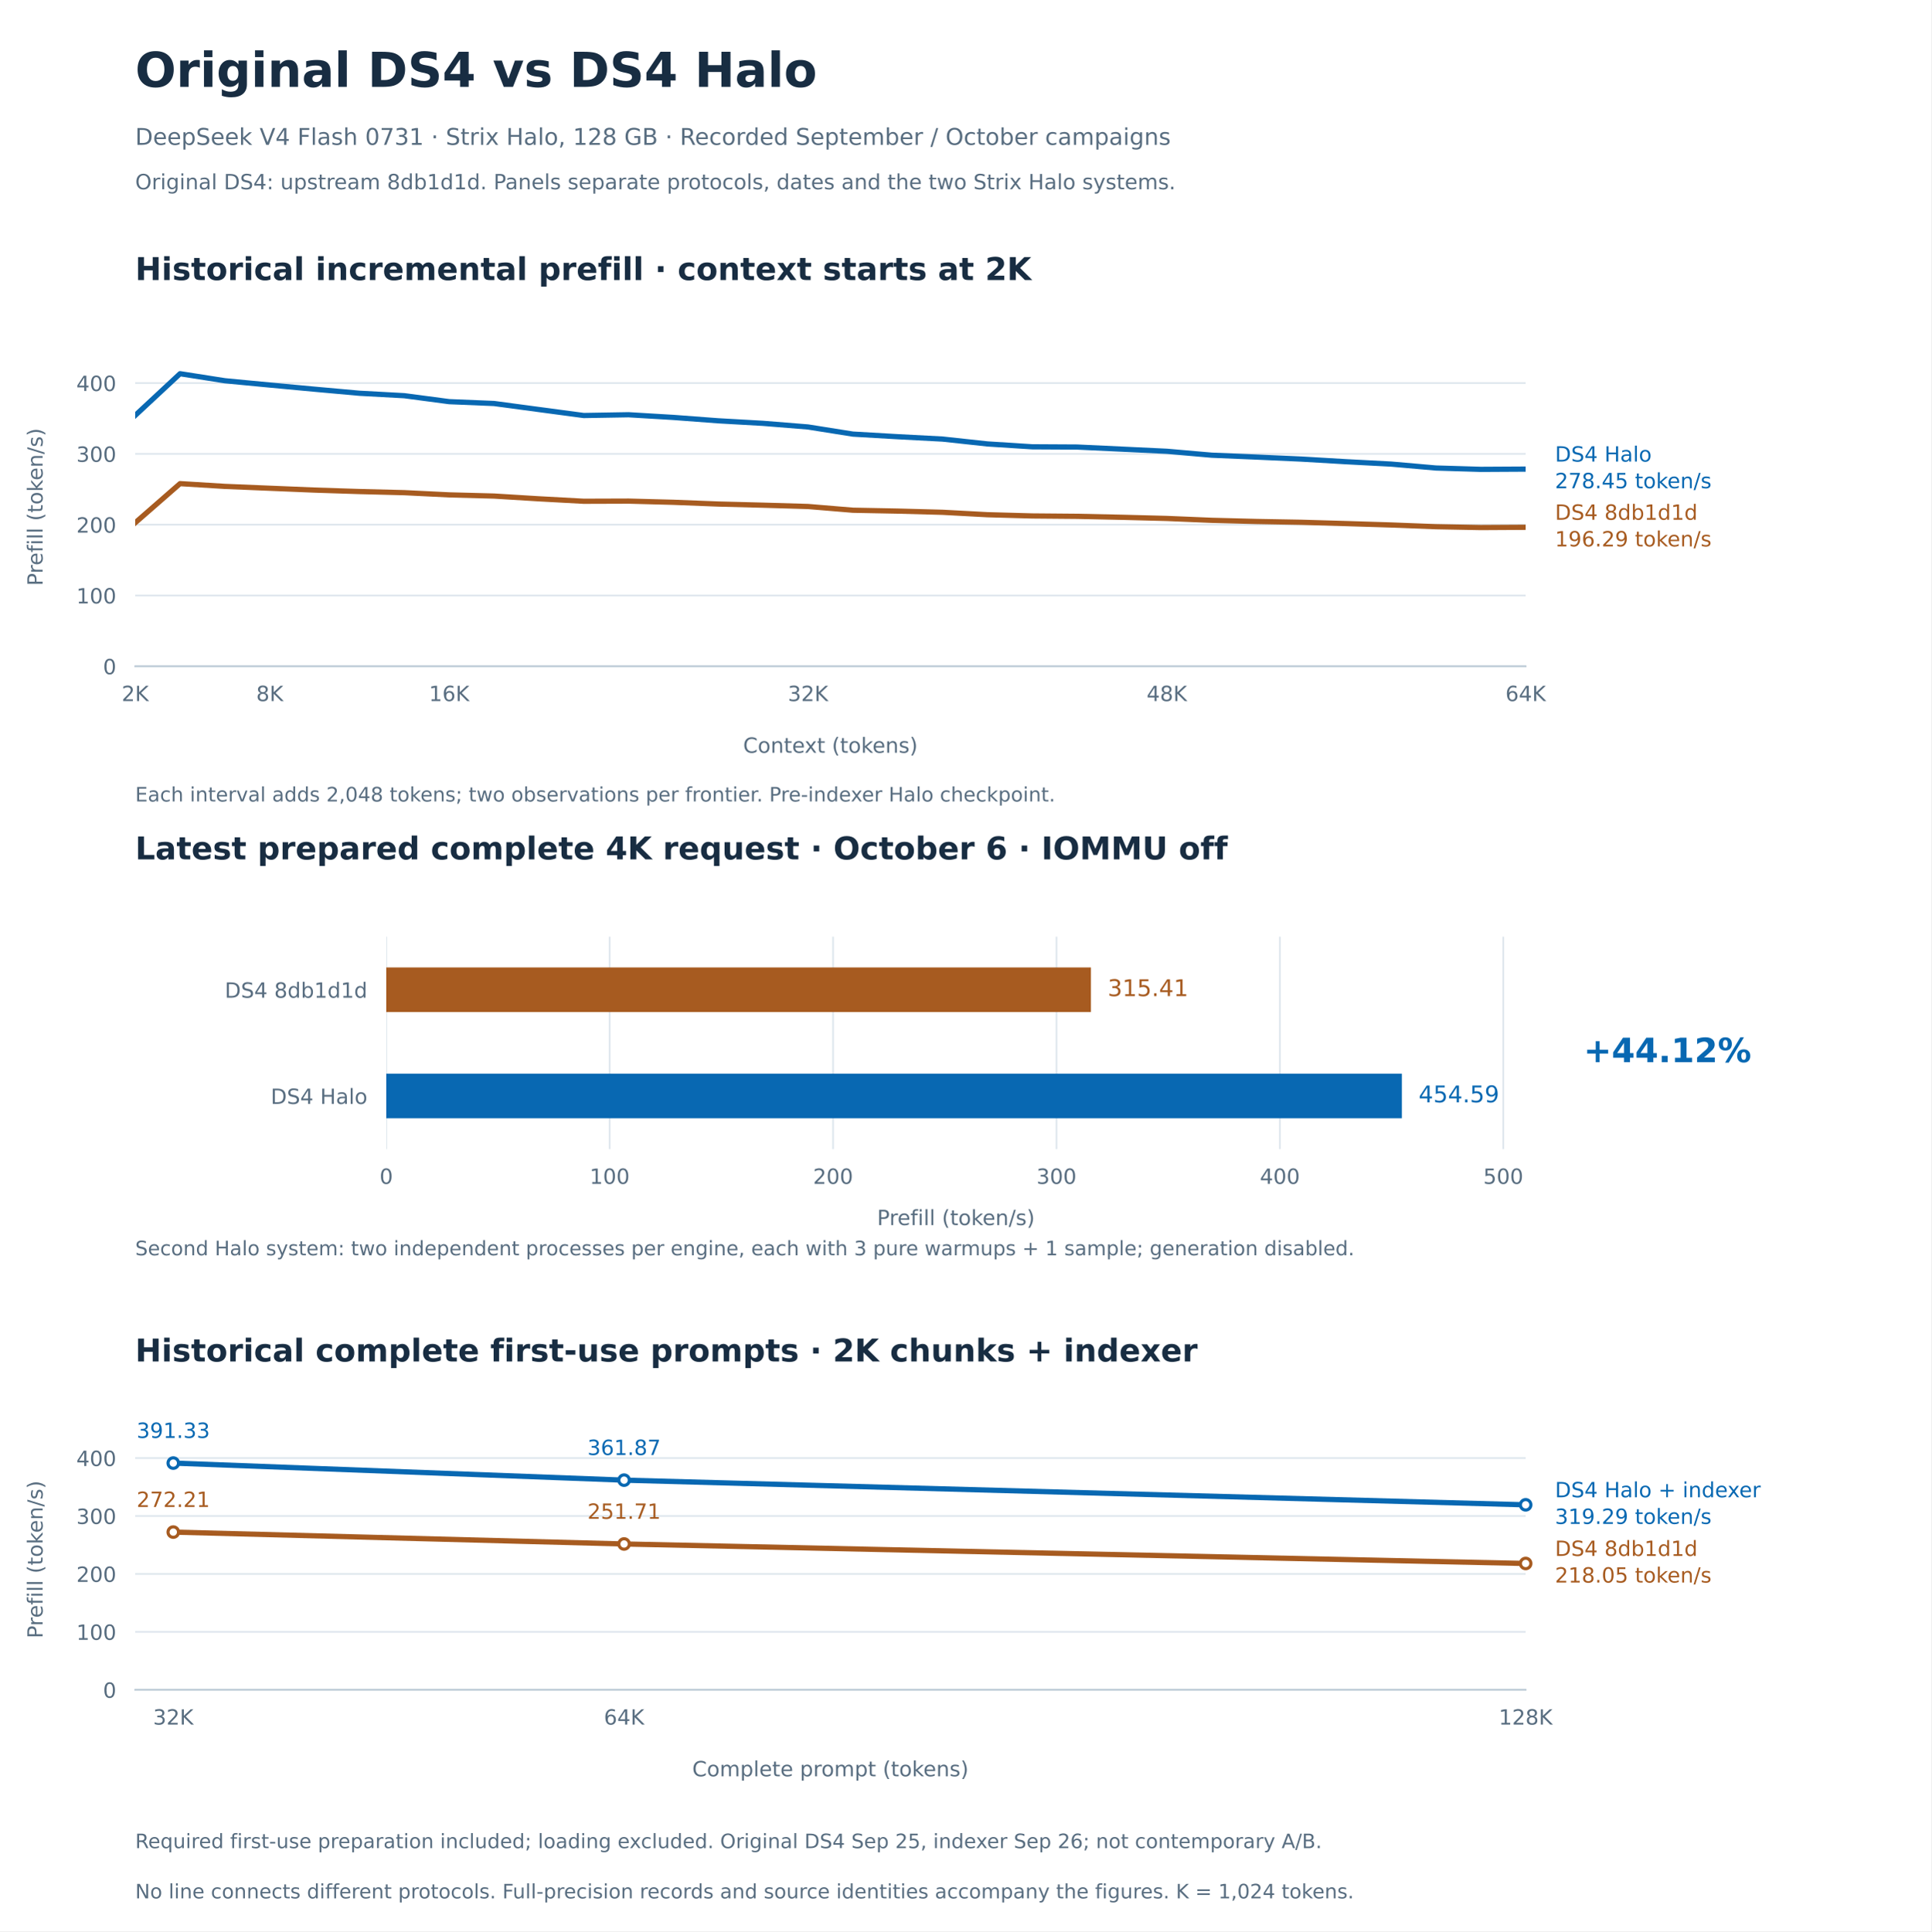
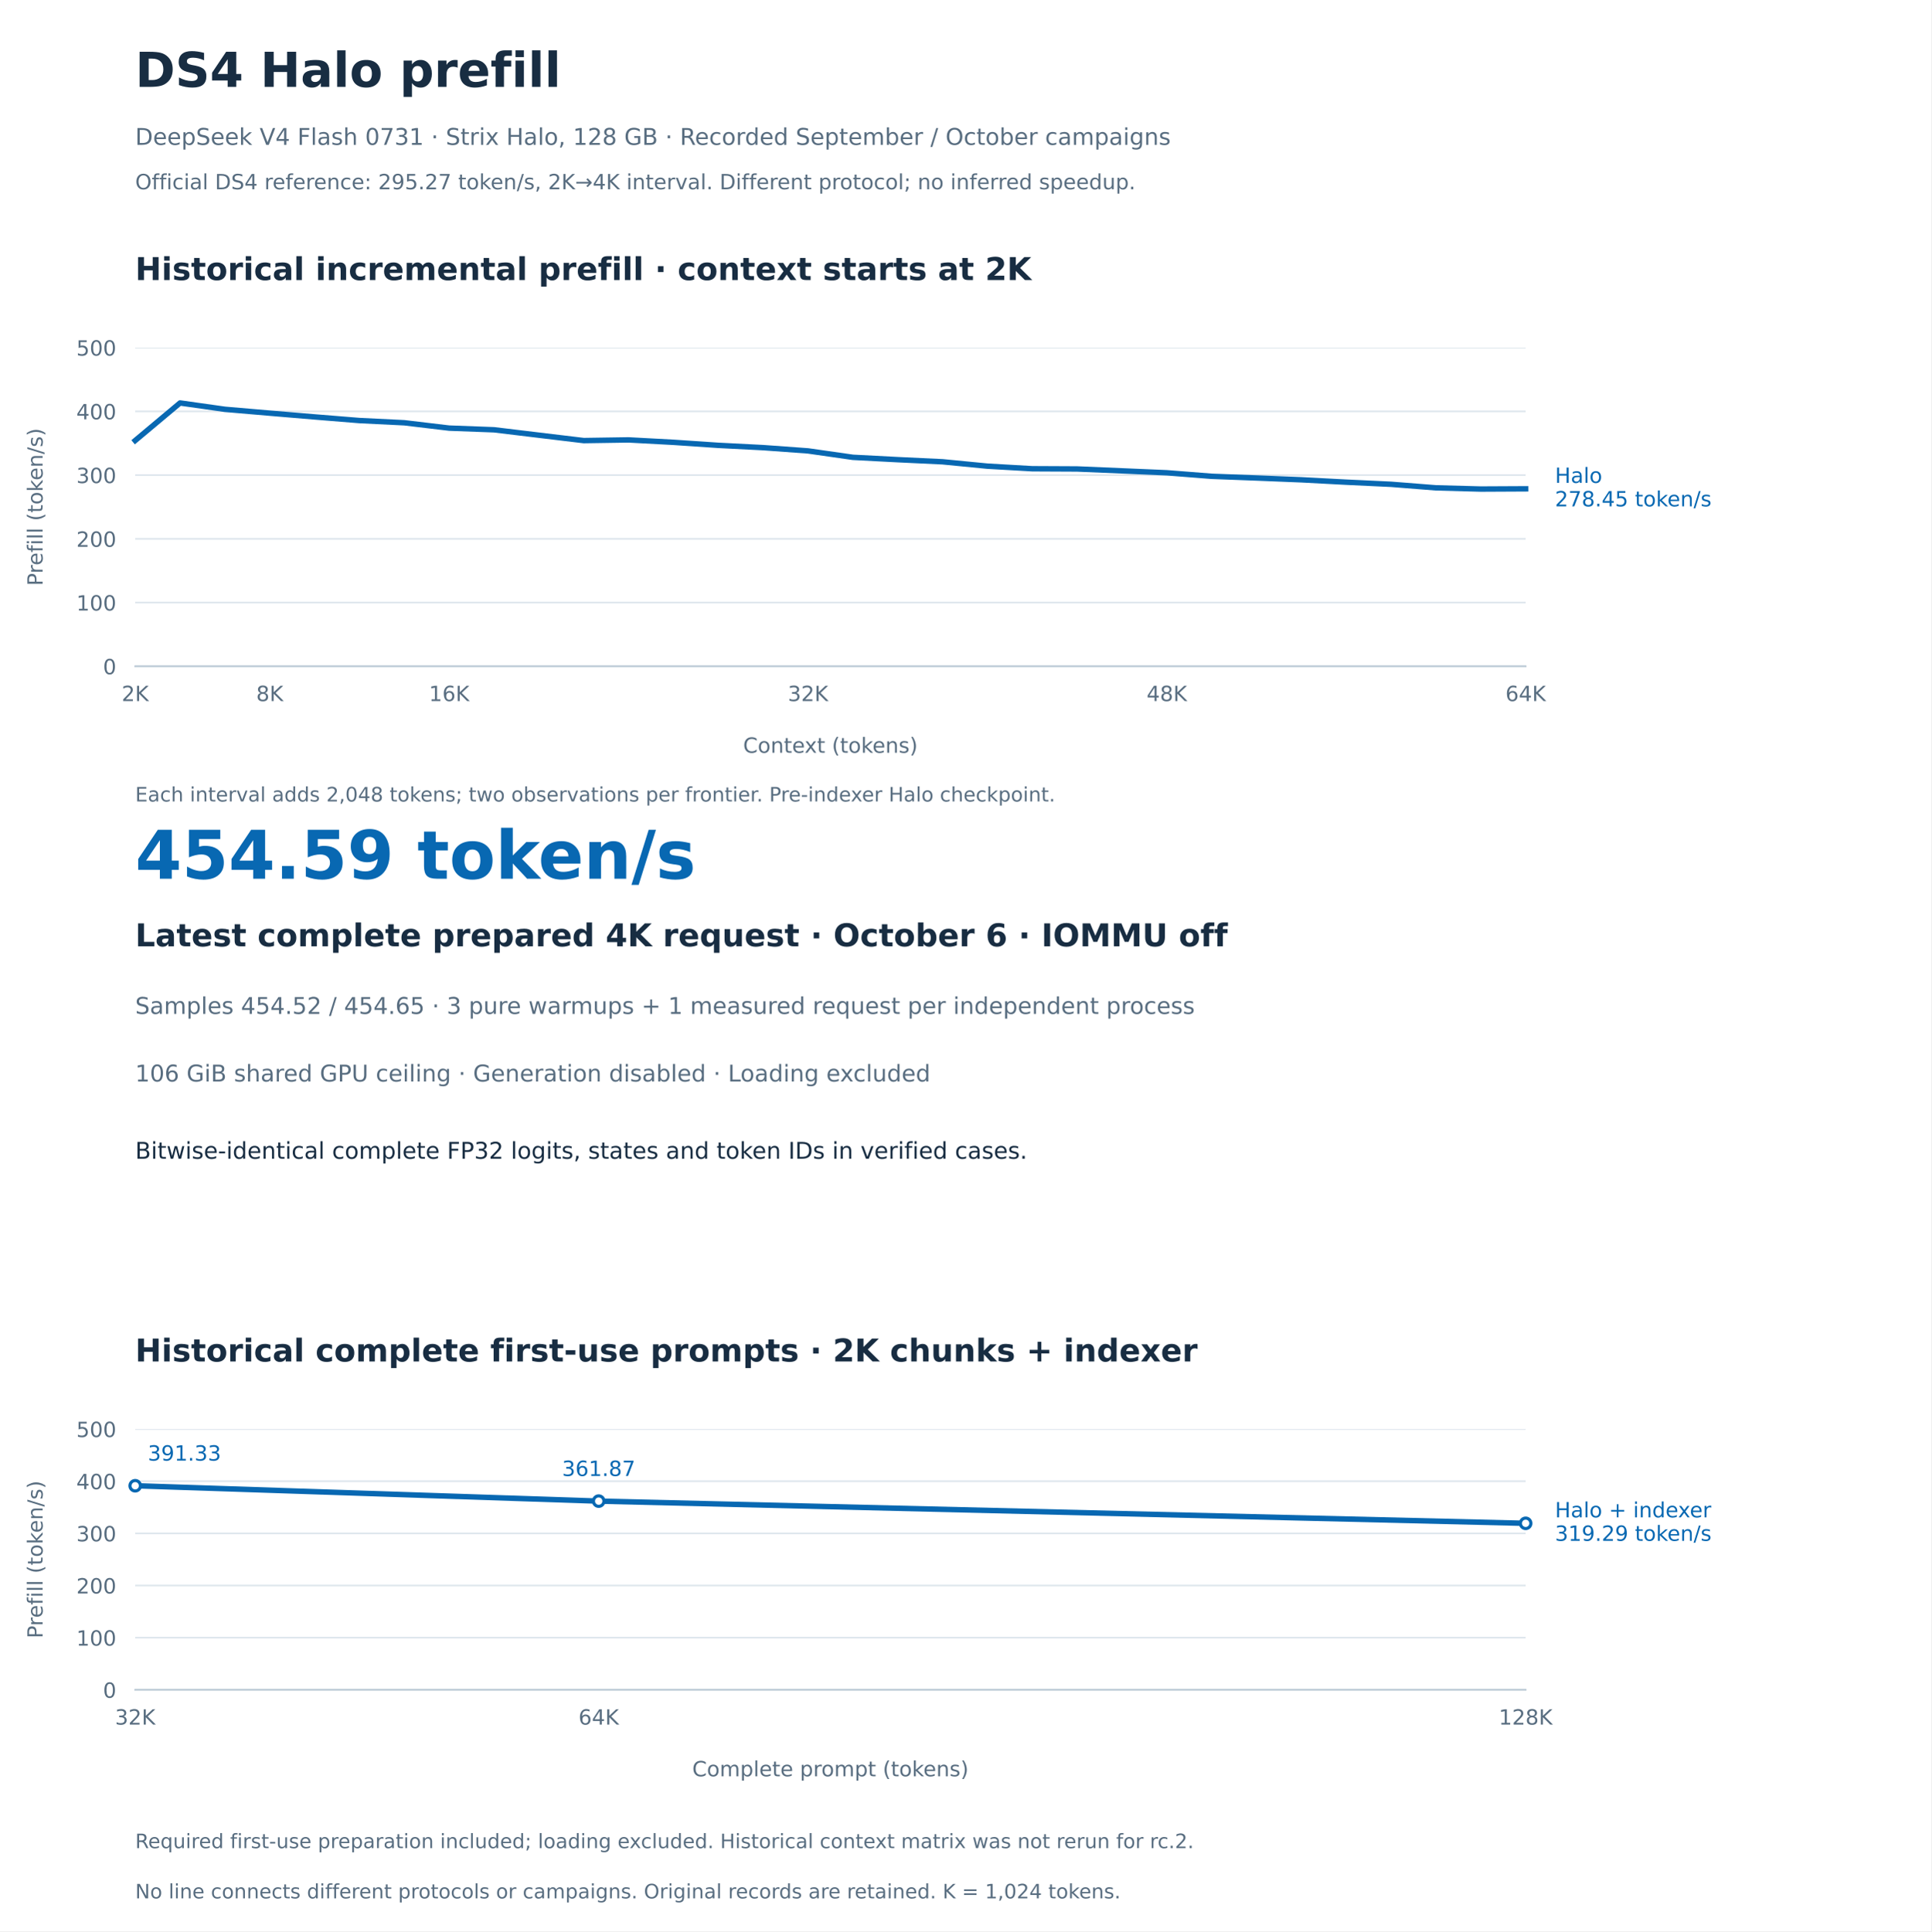
<svg xmlns="http://www.w3.org/2000/svg" xmlns:xlink="http://www.w3.org/1999/xlink" width="921.6pt" height="921.6pt" viewBox="0 0 921.6 921.6" version="1.1">
  <defs>
    <style type="text/css">*{stroke-linejoin: round; stroke-linecap: butt}</style>
  </defs>
  <g id="figure_1">
    <g id="patch_1">
      <path d="M 0 921.6 L 921.6 921.6 L 921.6 0 L 0 0 z " style="fill: #ffffff" />
    </g>
    <g id="axes_1">
      <g id="patch_2">
        <path d="M 64.512 317.952 L 728.064 317.952 L 728.064 165.888 L 64.512 165.888 z " style="fill: #ffffff" />
      </g>
      <g id="matplotlib.axis_1">
        <g id="xtick_1">
          <g id="line2d_1" />
          <g id="text_1">
            <text style="font-size: 10px; font-family: 'DejaVu Sans'; text-anchor: middle; fill: #586d80" x="64.512" y="334.55" transform="rotate(-0 64.512 334.5504)">2K</text>
          </g>
        </g>
        <g id="xtick_2">
          <g id="line2d_2" />
          <g id="text_2">
            <text style="font-size: 10px; font-family: 'DejaVu Sans'; text-anchor: middle; fill: #586d80" x="128.727" y="334.55" transform="rotate(-0 128.7267 334.5504)">8K</text>
          </g>
        </g>
        <g id="xtick_3">
          <g id="line2d_3" />
          <g id="text_3">
            <text style="font-size: 10px; font-family: 'DejaVu Sans'; text-anchor: middle; fill: #586d80" x="214.346" y="334.55" transform="rotate(-0 214.3463 334.5504)">16K</text>
          </g>
        </g>
        <g id="xtick_4">
          <g id="line2d_4" />
          <g id="text_4">
            <text style="font-size: 10px; font-family: 'DejaVu Sans'; text-anchor: middle; fill: #586d80" x="385.586" y="334.55" transform="rotate(-0 385.5855 334.5504)">32K</text>
          </g>
        </g>
        <g id="xtick_5">
          <g id="line2d_5" />
          <g id="text_5">
            <text style="font-size: 10px; font-family: 'DejaVu Sans'; text-anchor: middle; fill: #586d80" x="556.825" y="334.55" transform="rotate(-0 556.8248 334.5504)">48K</text>
          </g>
        </g>
        <g id="xtick_6">
          <g id="line2d_6" />
          <g id="text_6">
            <text style="font-size: 10px; font-family: 'DejaVu Sans'; text-anchor: middle; fill: #586d80" x="728.064" y="334.55" transform="rotate(-0 728.064 334.5504)">64K</text>
          </g>
        </g>
        <g id="text_7">
          <text style="font-size: 10px; font-family: 'DejaVu Sans'; text-anchor: middle; fill: #586d80" x="396.288" y="359.229" transform="rotate(-0 396.288 359.2286)">Context (tokens)</text>
        </g>
      </g>
      <g id="matplotlib.axis_2">
        <g id="ytick_1">
          <g id="line2d_7">
-             <path d="M 64.512 317.952 L 728.064 317.952 " clip-path="url(#p3015c11e03)" style="fill: none; stroke: #dee6ed; stroke-width: 0.8; stroke-linecap: square" />
+             <path d="M 64.512 317.952 L 728.064 317.952 " clip-path="url(#pb6ff4315bb)" style="fill: none; stroke: #dee6ed; stroke-width: 0.8; stroke-linecap: square" />
          </g>
          <g id="line2d_8" />
          <g id="text_8">
            <text style="font-size: 10px; font-family: 'DejaVu Sans'; text-anchor: end; fill: #586d80" x="55.512" y="321.751" transform="rotate(-0 55.512 321.7512)">0</text>
          </g>
        </g>
        <g id="ytick_2">
          <g id="line2d_9">
-             <path d="M 64.512 284.16 L 728.064 284.16 " clip-path="url(#p3015c11e03)" style="fill: none; stroke: #dee6ed; stroke-width: 0.8; stroke-linecap: square" />
+             <path d="M 64.512 287.539 L 728.064 287.539 " clip-path="url(#pb6ff4315bb)" style="fill: none; stroke: #dee6ed; stroke-width: 0.8; stroke-linecap: square" />
          </g>
          <g id="line2d_10" />
          <g id="text_9">
-             <text style="font-size: 10px; font-family: 'DejaVu Sans'; text-anchor: end; fill: #586d80" x="55.512" y="287.959" transform="rotate(-0 55.512 287.9592)">100</text>
+             <text style="font-size: 10px; font-family: 'DejaVu Sans'; text-anchor: end; fill: #586d80" x="55.512" y="291.338" transform="rotate(-0 55.512 291.3384)">100</text>
          </g>
        </g>
        <g id="ytick_3">
          <g id="line2d_11">
-             <path d="M 64.512 250.368 L 728.064 250.368 " clip-path="url(#p3015c11e03)" style="fill: none; stroke: #dee6ed; stroke-width: 0.8; stroke-linecap: square" />
+             <path d="M 64.512 257.126 L 728.064 257.126 " clip-path="url(#pb6ff4315bb)" style="fill: none; stroke: #dee6ed; stroke-width: 0.8; stroke-linecap: square" />
          </g>
          <g id="line2d_12" />
          <g id="text_10">
-             <text style="font-size: 10px; font-family: 'DejaVu Sans'; text-anchor: end; fill: #586d80" x="55.512" y="254.167" transform="rotate(-0 55.512 254.1672)">200</text>
+             <text style="font-size: 10px; font-family: 'DejaVu Sans'; text-anchor: end; fill: #586d80" x="55.512" y="260.926" transform="rotate(-0 55.512 260.9256)">200</text>
          </g>
        </g>
        <g id="ytick_4">
          <g id="line2d_13">
-             <path d="M 64.512 216.576 L 728.064 216.576 " clip-path="url(#p3015c11e03)" style="fill: none; stroke: #dee6ed; stroke-width: 0.8; stroke-linecap: square" />
+             <path d="M 64.512 226.714 L 728.064 226.714 " clip-path="url(#pb6ff4315bb)" style="fill: none; stroke: #dee6ed; stroke-width: 0.8; stroke-linecap: square" />
          </g>
          <g id="line2d_14" />
          <g id="text_11">
-             <text style="font-size: 10px; font-family: 'DejaVu Sans'; text-anchor: end; fill: #586d80" x="55.512" y="220.375" transform="rotate(-0 55.512 220.3752)">300</text>
+             <text style="font-size: 10px; font-family: 'DejaVu Sans'; text-anchor: end; fill: #586d80" x="55.512" y="230.513" transform="rotate(-0 55.512 230.5128)">300</text>
          </g>
        </g>
        <g id="ytick_5">
          <g id="line2d_15">
-             <path d="M 64.512 182.784 L 728.064 182.784 " clip-path="url(#p3015c11e03)" style="fill: none; stroke: #dee6ed; stroke-width: 0.8; stroke-linecap: square" />
+             <path d="M 64.512 196.301 L 728.064 196.301 " clip-path="url(#pb6ff4315bb)" style="fill: none; stroke: #dee6ed; stroke-width: 0.8; stroke-linecap: square" />
          </g>
          <g id="line2d_16" />
          <g id="text_12">
-             <text style="font-size: 10px; font-family: 'DejaVu Sans'; text-anchor: end; fill: #586d80" x="55.512" y="186.583" transform="rotate(-0 55.512 186.5832)">400</text>
-           </g>
-         </g>
-         <g id="text_13">
+             <text style="font-size: 10px; font-family: 'DejaVu Sans'; text-anchor: end; fill: #586d80" x="55.512" y="200.1" transform="rotate(-0 55.512 200.1)">400</text>
+           </g>
+         </g>
+         <g id="ytick_6">
+           <g id="line2d_17">
+             <path d="M 64.512 165.888 L 728.064 165.888 " clip-path="url(#pb6ff4315bb)" style="fill: none; stroke: #dee6ed; stroke-width: 0.8; stroke-linecap: square" />
+           </g>
+           <g id="line2d_18" />
+           <g id="text_13">
+             <text style="font-size: 10px; font-family: 'DejaVu Sans'; text-anchor: end; fill: #586d80" x="55.512" y="169.687" transform="rotate(-0 55.512 169.6872)">500</text>
+           </g>
+         </g>
+         <g id="text_14">
          <text style="font-size: 10px; font-family: 'DejaVu Sans'; text-anchor: middle; fill: #586d80" x="20.345" y="241.92" transform="rotate(-90 20.34481 241.92)">Prefill (token/s)</text>
        </g>
      </g>
-       <g id="line2d_17">
-         <path d="M 64.512 198.249 L 85.917 178.33 L 107.322 181.691 L 128.727 183.736 L 150.132 185.731 L 171.537 187.661 L 192.941 188.829 L 214.346 191.667 L 235.751 192.55 L 257.156 195.423 L 278.561 198.282 L 299.966 197.918 L 321.371 199.2 L 342.776 200.805 L 364.181 202.022 L 385.586 203.748 L 406.99 207.152 L 428.395 208.397 L 449.8 209.524 L 471.205 211.842 L 492.61 213.214 L 514.015 213.33 L 535.42 214.334 L 556.825 215.351 L 578.23 217.217 L 599.635 218.116 L 621.039 219.075 L 642.444 220.336 L 663.849 221.46 L 685.254 223.336 L 706.659 223.978 L 728.064 223.858 " clip-path="url(#p3015c11e03)" style="fill: none; stroke: #0868b2; stroke-width: 2.5; stroke-linecap: square" />
-       </g>
-       <g id="line2d_18">
-         <path d="M 64.512 249.47 L 85.917 230.783 L 107.322 232.107 L 128.727 232.989 L 150.132 233.872 L 171.537 234.562 L 192.941 235.103 L 214.346 236.155 L 235.751 236.717 L 257.156 238.033 L 278.561 239.2 L 299.966 239.131 L 321.371 239.695 L 342.776 240.527 L 364.181 241.077 L 385.586 241.699 L 406.99 243.479 L 428.395 243.894 L 449.8 244.468 L 471.205 245.621 L 492.61 246.208 L 514.015 246.394 L 535.42 246.851 L 556.825 247.407 L 578.23 248.298 L 599.635 248.846 L 621.039 249.233 L 642.444 249.854 L 663.849 250.518 L 685.254 251.341 L 706.659 251.745 L 728.064 251.621 " clip-path="url(#p3015c11e03)" style="fill: none; stroke: #a75b20; stroke-width: 2.5; stroke-linecap: square" />
+       <g id="line2d_19">
+         <path d="M 64.512 210.22 L 85.917 192.292 L 107.322 195.317 L 128.727 197.158 L 150.132 198.953 L 171.537 200.69 L 192.941 201.742 L 214.346 204.295 L 235.751 205.09 L 257.156 207.676 L 278.561 210.249 L 299.966 209.921 L 321.371 211.075 L 342.776 212.52 L 364.181 213.615 L 385.586 215.168 L 406.99 218.232 L 428.395 219.353 L 449.8 220.367 L 471.205 222.453 L 492.61 223.688 L 514.015 223.792 L 535.42 224.696 L 556.825 225.611 L 578.23 227.291 L 599.635 228.099 L 621.039 228.962 L 642.444 230.097 L 663.849 231.109 L 685.254 232.797 L 706.659 233.375 L 728.064 233.267 " style="fill: none; stroke: #0868b2; stroke-width: 2.6; stroke-linecap: square" />
      </g>
      <g id="patch_3">
        <path d="M 64.512 317.952 L 728.064 317.952 " style="fill: none; stroke: #b9c8d4; stroke-width: 0.8; stroke-linejoin: miter; stroke-linecap: square" />
      </g>
-       <g id="text_14">
-         <text style="font-size: 10px; font-family: 'DejaVu Sans'; fill: #0868b2" transform="translate(742.064 220.2584)">DS4 Halo</text>
-         <text style="font-size: 10px; font-family: 'DejaVu Sans'; fill: #0868b2" transform="translate(742.064 232.9759)">278.45 token/s</text>
-       </g>
      <g id="text_15">
-         <text style="font-size: 10px; font-family: 'DejaVu Sans'; fill: #a75b20" transform="translate(742.064 248.0217)">DS4 8db1d1d</text>
-         <text style="font-size: 10px; font-family: 'DejaVu Sans'; fill: #a75b20" transform="translate(742.064 260.7392)">196.29 token/s</text>
+         <text style="font-size: 10px; font-family: 'DejaVu Sans'; fill: #0868b2" transform="translate(742.064 230.4277)">Halo</text>
+         <text style="font-size: 10px; font-family: 'DejaVu Sans'; fill: #0868b2" transform="translate(742.064 241.6255)">278.45 token/s</text>
      </g>
    </g>
    <g id="axes_2">
      <g id="patch_4">
-         <path d="M 184.32 548.352 L 728.064 548.352 L 728.064 446.976 L 184.32 446.976 z " style="fill: #ffffff" />
+         <path d="M 64.512 806.4 L 728.064 806.4 L 728.064 681.984 L 64.512 681.984 z " style="fill: #ffffff" />
      </g>
      <g id="matplotlib.axis_3">
        <g id="xtick_7">
-           <g id="line2d_19">
-             <path d="M 184.32 548.352 L 184.32 446.976 " clip-path="url(#p0be7b3a4ca)" style="fill: none; stroke: #dee6ed; stroke-width: 0.8; stroke-linecap: square" />
-           </g>
          <g id="line2d_20" />
          <g id="text_16">
-             <text style="font-size: 10px; font-family: 'DejaVu Sans'; text-anchor: middle; fill: #586d80" x="184.32" y="564.95" transform="rotate(-0 184.32 564.9504)">0</text>
+             <text style="font-size: 10px; font-family: 'DejaVu Sans'; text-anchor: middle; fill: #586d80" x="64.512" y="822.998" transform="rotate(-0 64.512 822.9984)">32K</text>
          </g>
        </g>
        <g id="xtick_8">
-           <g id="line2d_21">
-             <path d="M 290.936 548.352 L 290.936 446.976 " clip-path="url(#p0be7b3a4ca)" style="fill: none; stroke: #dee6ed; stroke-width: 0.8; stroke-linecap: square" />
-           </g>
+           <g id="line2d_21" />
+           <g id="text_17">
+             <text style="font-size: 10px; font-family: 'DejaVu Sans'; text-anchor: middle; fill: #586d80" x="285.696" y="822.998" transform="rotate(-0 285.696 822.9984)">64K</text>
+           </g>
+         </g>
+         <g id="xtick_9">
          <g id="line2d_22" />
-           <g id="text_17">
-             <text style="font-size: 10px; font-family: 'DejaVu Sans'; text-anchor: middle; fill: #586d80" x="290.936" y="564.95" transform="rotate(-0 290.9365 564.9504)">100</text>
-           </g>
-         </g>
-         <g id="xtick_9">
+           <g id="text_18">
+             <text style="font-size: 10px; font-family: 'DejaVu Sans'; text-anchor: middle; fill: #586d80" x="728.064" y="822.998" transform="rotate(-0 728.064 822.9984)">128K</text>
+           </g>
+         </g>
+         <g id="text_19">
+           <text style="font-size: 10px; font-family: 'DejaVu Sans'; text-anchor: middle; fill: #586d80" x="396.288" y="847.677" transform="rotate(-0 396.288 847.6766)">Complete prompt (tokens)</text>
+         </g>
+       </g>
+       <g id="matplotlib.axis_4">
+         <g id="ytick_7">
          <g id="line2d_23">
-             <path d="M 397.553 548.352 L 397.553 446.976 " clip-path="url(#p0be7b3a4ca)" style="fill: none; stroke: #dee6ed; stroke-width: 0.8; stroke-linecap: square" />
+             <path d="M 64.512 806.4 L 728.064 806.4 " clip-path="url(#pfc3ce4c76f)" style="fill: none; stroke: #dee6ed; stroke-width: 0.8; stroke-linecap: square" />
          </g>
          <g id="line2d_24" />
-           <g id="text_18">
-             <text style="font-size: 10px; font-family: 'DejaVu Sans'; text-anchor: middle; fill: #586d80" x="397.553" y="564.95" transform="rotate(-0 397.5529 564.9504)">200</text>
-           </g>
-         </g>
-         <g id="xtick_10">
+           <g id="text_20">
+             <text style="font-size: 10px; font-family: 'DejaVu Sans'; text-anchor: end; fill: #586d80" x="55.512" y="810.199" transform="rotate(-0 55.512 810.1992)">0</text>
+           </g>
+         </g>
+         <g id="ytick_8">
          <g id="line2d_25">
-             <path d="M 504.169 548.352 L 504.169 446.976 " clip-path="url(#p0be7b3a4ca)" style="fill: none; stroke: #dee6ed; stroke-width: 0.8; stroke-linecap: square" />
+             <path d="M 64.512 781.517 L 728.064 781.517 " clip-path="url(#pfc3ce4c76f)" style="fill: none; stroke: #dee6ed; stroke-width: 0.8; stroke-linecap: square" />
          </g>
          <g id="line2d_26" />
-           <g id="text_19">
-             <text style="font-size: 10px; font-family: 'DejaVu Sans'; text-anchor: middle; fill: #586d80" x="504.169" y="564.95" transform="rotate(-0 504.1694 564.9504)">300</text>
-           </g>
-         </g>
-         <g id="xtick_11">
+           <g id="text_21">
+             <text style="font-size: 10px; font-family: 'DejaVu Sans'; text-anchor: end; fill: #586d80" x="55.512" y="785.316" transform="rotate(-0 55.512 785.316)">100</text>
+           </g>
+         </g>
+         <g id="ytick_9">
          <g id="line2d_27">
-             <path d="M 610.786 548.352 L 610.786 446.976 " clip-path="url(#p0be7b3a4ca)" style="fill: none; stroke: #dee6ed; stroke-width: 0.8; stroke-linecap: square" />
+             <path d="M 64.512 756.634 L 728.064 756.634 " clip-path="url(#pfc3ce4c76f)" style="fill: none; stroke: #dee6ed; stroke-width: 0.8; stroke-linecap: square" />
          </g>
          <g id="line2d_28" />
-           <g id="text_20">
-             <text style="font-size: 10px; font-family: 'DejaVu Sans'; text-anchor: middle; fill: #586d80" x="610.786" y="564.95" transform="rotate(-0 610.7859 564.9504)">400</text>
-           </g>
-         </g>
-         <g id="xtick_12">
+           <g id="text_22">
+             <text style="font-size: 10px; font-family: 'DejaVu Sans'; text-anchor: end; fill: #586d80" x="55.512" y="760.433" transform="rotate(-0 55.512 760.4328)">200</text>
+           </g>
+         </g>
+         <g id="ytick_10">
          <g id="line2d_29">
-             <path d="M 717.402 548.352 L 717.402 446.976 " clip-path="url(#p0be7b3a4ca)" style="fill: none; stroke: #dee6ed; stroke-width: 0.8; stroke-linecap: square" />
+             <path d="M 64.512 731.75 L 728.064 731.75 " clip-path="url(#pfc3ce4c76f)" style="fill: none; stroke: #dee6ed; stroke-width: 0.8; stroke-linecap: square" />
          </g>
          <g id="line2d_30" />
-           <g id="text_21">
-             <text style="font-size: 10px; font-family: 'DejaVu Sans'; text-anchor: middle; fill: #586d80" x="717.402" y="564.95" transform="rotate(-0 717.4024 564.9504)">500</text>
-           </g>
-         </g>
-         <g id="text_22">
-           <text style="font-size: 10px; font-family: 'DejaVu Sans'; text-anchor: middle; fill: #586d80" x="456.192" y="584.629" transform="rotate(-0 456.192 584.6286)">Prefill (token/s)</text>
-         </g>
-       </g>
-       <g id="matplotlib.axis_4">
-         <g id="ytick_6">
-           <g id="line2d_31" />
          <g id="text_23">
-             <text style="font-size: 10px; font-family: 'DejaVu Sans'; text-anchor: end; fill: #586d80" x="175.32" y="476.119" transform="rotate(-0 175.32 476.1192)">DS4 8db1d1d</text>
-           </g>
-         </g>
-         <g id="ytick_7">
+             <text style="font-size: 10px; font-family: 'DejaVu Sans'; text-anchor: end; fill: #586d80" x="55.512" y="735.55" transform="rotate(-0 55.512 735.5496)">300</text>
+           </g>
+         </g>
+         <g id="ytick_11">
+           <g id="line2d_31">
+             <path d="M 64.512 706.867 L 728.064 706.867 " clip-path="url(#pfc3ce4c76f)" style="fill: none; stroke: #dee6ed; stroke-width: 0.8; stroke-linecap: square" />
+           </g>
          <g id="line2d_32" />
          <g id="text_24">
-             <text style="font-size: 10px; font-family: 'DejaVu Sans'; text-anchor: end; fill: #586d80" x="175.32" y="526.807" transform="rotate(-0 175.32 526.8072)">DS4 Halo</text>
-           </g>
-         </g>
-       </g>
-       <g id="patch_5">
-         <path d="M 184.32 482.964 L 520.603 482.964 L 520.603 461.676 L 184.32 461.676 z " clip-path="url(#p0be7b3a4ca)" style="fill: #a75b20" />
-       </g>
-       <g id="patch_6">
-         <path d="M 184.32 533.652 L 668.983 533.652 L 668.983 512.364 L 184.32 512.364 z " clip-path="url(#p0be7b3a4ca)" style="fill: #0868b2" />
-       </g>
-       <g id="text_25">
-         <text style="font-size: 11px; font-family: 'DejaVu Sans'; text-anchor: start; fill: #a75b20" x="528.603" y="475.355" transform="rotate(-0 528.6029 475.3553)">315.41</text>
-       </g>
-       <g id="text_26">
-         <text style="font-size: 11px; font-family: 'DejaVu Sans'; text-anchor: start; fill: #0868b2" x="676.983" y="526.043" transform="rotate(-0 676.9829 526.0433)">454.59</text>
-       </g>
-     </g>
-     <g id="axes_3">
-       <g id="patch_7">
-         <path d="M 64.512 806.4 L 728.064 806.4 L 728.064 681.984 L 64.512 681.984 z " style="fill: #ffffff" />
-       </g>
-       <g id="matplotlib.axis_5">
-         <g id="xtick_13">
-           <g id="line2d_33" />
-           <g id="text_27">
-             <text style="font-size: 10px; font-family: 'DejaVu Sans'; text-anchor: middle; fill: #586d80" x="82.684" y="822.998" transform="rotate(-0 82.68431 822.9984)">32K</text>
-           </g>
-         </g>
-         <g id="xtick_14">
+             <text style="font-size: 10px; font-family: 'DejaVu Sans'; text-anchor: end; fill: #586d80" x="55.512" y="710.666" transform="rotate(-0 55.512 710.6664)">400</text>
+           </g>
+         </g>
+         <g id="ytick_12">
+           <g id="line2d_33">
+             <path d="M 64.512 681.984 L 728.064 681.984 " clip-path="url(#pfc3ce4c76f)" style="fill: none; stroke: #dee6ed; stroke-width: 0.8; stroke-linecap: square" />
+           </g>
          <g id="line2d_34" />
-           <g id="text_28">
-             <text style="font-size: 10px; font-family: 'DejaVu Sans'; text-anchor: middle; fill: #586d80" x="297.811" y="822.998" transform="rotate(-0 297.8109 822.9984)">64K</text>
-           </g>
-         </g>
-         <g id="xtick_15">
-           <g id="line2d_35" />
-           <g id="text_29">
-             <text style="font-size: 10px; font-family: 'DejaVu Sans'; text-anchor: middle; fill: #586d80" x="728.064" y="822.998" transform="rotate(-0 728.064 822.9984)">128K</text>
-           </g>
-         </g>
-         <g id="text_30">
-           <text style="font-size: 10px; font-family: 'DejaVu Sans'; text-anchor: middle; fill: #586d80" x="396.288" y="847.677" transform="rotate(-0 396.288 847.6766)">Complete prompt (tokens)</text>
-         </g>
-       </g>
-       <g id="matplotlib.axis_6">
-         <g id="ytick_8">
-           <g id="line2d_36">
-             <path d="M 64.512 806.4 L 728.064 806.4 " clip-path="url(#pc969a57d88)" style="fill: none; stroke: #dee6ed; stroke-width: 0.8; stroke-linecap: square" />
-           </g>
-           <g id="line2d_37" />
-           <g id="text_31">
-             <text style="font-size: 10px; font-family: 'DejaVu Sans'; text-anchor: end; fill: #586d80" x="55.512" y="810.199" transform="rotate(-0 55.512 810.1992)">0</text>
-           </g>
-         </g>
-         <g id="ytick_9">
-           <g id="line2d_38">
-             <path d="M 64.512 778.752 L 728.064 778.752 " clip-path="url(#pc969a57d88)" style="fill: none; stroke: #dee6ed; stroke-width: 0.8; stroke-linecap: square" />
-           </g>
-           <g id="line2d_39" />
-           <g id="text_32">
-             <text style="font-size: 10px; font-family: 'DejaVu Sans'; text-anchor: end; fill: #586d80" x="55.512" y="782.551" transform="rotate(-0 55.512 782.5512)">100</text>
-           </g>
-         </g>
-         <g id="ytick_10">
-           <g id="line2d_40">
-             <path d="M 64.512 751.104 L 728.064 751.104 " clip-path="url(#pc969a57d88)" style="fill: none; stroke: #dee6ed; stroke-width: 0.8; stroke-linecap: square" />
-           </g>
-           <g id="line2d_41" />
-           <g id="text_33">
-             <text style="font-size: 10px; font-family: 'DejaVu Sans'; text-anchor: end; fill: #586d80" x="55.512" y="754.903" transform="rotate(-0 55.512 754.9032)">200</text>
-           </g>
-         </g>
-         <g id="ytick_11">
-           <g id="line2d_42">
-             <path d="M 64.512 723.456 L 728.064 723.456 " clip-path="url(#pc969a57d88)" style="fill: none; stroke: #dee6ed; stroke-width: 0.8; stroke-linecap: square" />
-           </g>
-           <g id="line2d_43" />
-           <g id="text_34">
-             <text style="font-size: 10px; font-family: 'DejaVu Sans'; text-anchor: end; fill: #586d80" x="55.512" y="727.255" transform="rotate(-0 55.512 727.2552)">300</text>
-           </g>
-         </g>
-         <g id="ytick_12">
-           <g id="line2d_44">
-             <path d="M 64.512 695.808 L 728.064 695.808 " clip-path="url(#pc969a57d88)" style="fill: none; stroke: #dee6ed; stroke-width: 0.8; stroke-linecap: square" />
-           </g>
-           <g id="line2d_45" />
-           <g id="text_35">
-             <text style="font-size: 10px; font-family: 'DejaVu Sans'; text-anchor: end; fill: #586d80" x="55.512" y="699.607" transform="rotate(-0 55.512 699.6072)">400</text>
-           </g>
-         </g>
-         <g id="text_36">
+           <g id="text_25">
+             <text style="font-size: 10px; font-family: 'DejaVu Sans'; text-anchor: end; fill: #586d80" x="55.512" y="685.783" transform="rotate(-0 55.512 685.7832)">500</text>
+           </g>
+         </g>
+         <g id="text_26">
          <text style="font-size: 10px; font-family: 'DejaVu Sans'; text-anchor: middle; fill: #586d80" x="20.345" y="744.192" transform="rotate(-90 20.34481 744.192)">Prefill (token/s)</text>
        </g>
      </g>
-       <g id="line2d_46">
-         <path d="M 82.684 698.204 L 297.811 706.35 L 728.064 718.122 " style="fill: none; stroke: #0868b2; stroke-width: 2.5; stroke-linecap: square" />
+       <g id="line2d_35">
+         <path d="M 64.512 709.024 L 285.696 716.355 L 728.064 726.95 " style="fill: none; stroke: #0868b2; stroke-width: 2.6; stroke-linecap: square" />
        <defs>
-           <path id="m4cc33de7d8" d="M 0 2.5 C 0.663 2.5 1.299 2.237 1.768 1.768 C 2.237 1.299 2.5 0.663 2.5 0 C 2.5 -0.663 2.237 -1.299 1.768 -1.768 C 1.299 -2.237 0.663 -2.5 0 -2.5 C -0.663 -2.5 -1.299 -2.237 -1.768 -1.768 C -2.237 -1.299 -2.5 -0.663 -2.5 0 C -2.5 0.663 -2.237 1.299 -1.768 1.768 C -1.299 2.237 -0.663 2.5 0 2.5 z " style="stroke: #0868b2; stroke-width: 1.5" />
+           <path id="mc047fe616a" d="M 0 2.5 C 0.663 2.5 1.299 2.237 1.768 1.768 C 2.237 1.299 2.5 0.663 2.5 0 C 2.5 -0.663 2.237 -1.299 1.768 -1.768 C 1.299 -2.237 0.663 -2.5 0 -2.5 C -0.663 -2.5 -1.299 -2.237 -1.768 -1.768 C -2.237 -1.299 -2.5 -0.663 -2.5 0 C -2.5 0.663 -2.237 1.299 -1.768 1.768 C -1.299 2.237 -0.663 2.5 0 2.5 z " style="stroke: #0868b2; stroke-width: 1.5" />
        </defs>
        <g>
-           <use xlink:href="#m4cc33de7d8" x="82.684" y="698.204" style="fill: #ffffff; stroke: #0868b2; stroke-width: 1.5" />
-           <use xlink:href="#m4cc33de7d8" x="297.811" y="706.35" style="fill: #ffffff; stroke: #0868b2; stroke-width: 1.5" />
-           <use xlink:href="#m4cc33de7d8" x="728.064" y="718.122" style="fill: #ffffff; stroke: #0868b2; stroke-width: 1.5" />
-         </g>
-       </g>
-       <g id="line2d_47">
-         <path d="M 82.684 731.138 L 297.811 736.807 L 728.064 746.113 " style="fill: none; stroke: #a75b20; stroke-width: 2.5; stroke-linecap: square" />
-         <defs>
-           <path id="m6bf3cfb8e5" d="M 0 2.5 C 0.663 2.5 1.299 2.237 1.768 1.768 C 2.237 1.299 2.5 0.663 2.5 0 C 2.5 -0.663 2.237 -1.299 1.768 -1.768 C 1.299 -2.237 0.663 -2.5 0 -2.5 C -0.663 -2.5 -1.299 -2.237 -1.768 -1.768 C -2.237 -1.299 -2.5 -0.663 -2.5 0 C -2.5 0.663 -2.237 1.299 -1.768 1.768 C -1.299 2.237 -0.663 2.5 0 2.5 z " style="stroke: #a75b20; stroke-width: 1.5" />
-         </defs>
-         <g>
-           <use xlink:href="#m6bf3cfb8e5" x="82.684" y="731.138" style="fill: #ffffff; stroke: #a75b20; stroke-width: 1.5" />
-           <use xlink:href="#m6bf3cfb8e5" x="297.811" y="736.807" style="fill: #ffffff; stroke: #a75b20; stroke-width: 1.5" />
-           <use xlink:href="#m6bf3cfb8e5" x="728.064" y="746.113" style="fill: #ffffff; stroke: #a75b20; stroke-width: 1.5" />
-         </g>
-       </g>
-       <g id="patch_8">
+           <use xlink:href="#mc047fe616a" x="64.512" y="709.024" style="fill: #ffffff; stroke: #0868b2; stroke-width: 1.5" />
+           <use xlink:href="#mc047fe616a" x="285.696" y="716.355" style="fill: #ffffff; stroke: #0868b2; stroke-width: 1.5" />
+           <use xlink:href="#mc047fe616a" x="728.064" y="726.95" style="fill: #ffffff; stroke: #0868b2; stroke-width: 1.5" />
+         </g>
+       </g>
+       <g id="patch_5">
        <path d="M 64.512 806.4 L 728.064 806.4 " style="fill: none; stroke: #b9c8d4; stroke-width: 0.8; stroke-linejoin: miter; stroke-linecap: square" />
      </g>
-       <g id="text_37">
-         <text style="font-size: 10px; font-family: 'DejaVu Sans'; fill: #0868b2" transform="translate(742.064 714.5226)">DS4 Halo + indexer</text>
-         <text style="font-size: 10px; font-family: 'DejaVu Sans'; fill: #0868b2" transform="translate(742.064 727.2401)">319.29 token/s</text>
-       </g>
-       <g id="text_38">
-         <text style="font-size: 10px; font-family: 'DejaVu Sans'; text-anchor: middle; fill: #0868b2" x="82.684" y="686.204" transform="rotate(-0 82.68431 686.2042)">391.33</text>
-       </g>
-       <g id="text_39">
-         <text style="font-size: 10px; font-family: 'DejaVu Sans'; text-anchor: middle; fill: #0868b2" x="297.811" y="694.35" transform="rotate(-0 297.8109 694.3501)">361.87</text>
-       </g>
-       <g id="text_40">
-         <text style="font-size: 10px; font-family: 'DejaVu Sans'; fill: #a75b20" transform="translate(742.064 742.5133)">DS4 8db1d1d</text>
-         <text style="font-size: 10px; font-family: 'DejaVu Sans'; fill: #a75b20" transform="translate(742.064 755.2308)">218.05 token/s</text>
-       </g>
-       <g id="text_41">
-         <text style="font-size: 10px; font-family: 'DejaVu Sans'; text-anchor: middle; fill: #a75b20" x="82.684" y="719.138" transform="rotate(-0 82.68431 719.1381)">272.21</text>
-       </g>
-       <g id="text_42">
-         <text style="font-size: 10px; font-family: 'DejaVu Sans'; text-anchor: middle; fill: #a75b20" x="297.811" y="724.807" transform="rotate(-0 297.8109 724.8067)">251.71</text>
-       </g>
-     </g>
-     <g id="text_43">
-       <text style="font-weight: 700; font-size: 23px; font-family: 'DejaVu Sans'; text-anchor: start; fill: #182d42" x="64.512" y="41.472" transform="rotate(-0 64.512 41.472)">Original DS4 vs DS4 Halo</text>
-     </g>
-     <g id="text_44">
-       <text style="font-size: 11px; font-family: 'DejaVu Sans'; text-anchor: start; fill: #586d80" x="64.512" y="69.12" transform="rotate(-0 64.512 69.12)">DeepSeek V4 Flash 0731  ·  Strix Halo, 128 GB  ·  Recorded September / October campaigns</text>
-     </g>
-     <g id="text_45">
-       <text style="font-size: 10px; font-family: 'DejaVu Sans'; text-anchor: start; fill: #586d80" x="64.512" y="90.317" transform="rotate(-0 64.512 90.3168)">Original DS4: upstream 8db1d1d. Panels separate protocols, dates and the two Strix Halo systems.</text>
-     </g>
-     <g id="text_46">
+       <g id="text_27">
+         <text style="font-size: 10px; font-family: 'DejaVu Sans'; fill: #0868b2" transform="translate(742.064 724.1102)">Halo + indexer</text>
+         <text style="font-size: 10px; font-family: 'DejaVu Sans'; fill: #0868b2" transform="translate(742.064 735.308)">319.29 token/s</text>
+       </g>
+       <g id="text_28">
+         <text style="font-size: 10px; font-family: 'DejaVu Sans'; text-anchor: start; fill: #0868b2" x="70.512" y="697.024" transform="rotate(-0 70.512 697.0238)">391.33</text>
+       </g>
+       <g id="text_29">
+         <text style="font-size: 10px; font-family: 'DejaVu Sans'; text-anchor: middle; fill: #0868b2" x="285.696" y="704.355" transform="rotate(-0 285.696 704.3551)">361.87</text>
+       </g>
+     </g>
+     <g id="text_30">
+       <text style="font-weight: 700; font-size: 23px; font-family: 'DejaVu Sans'; text-anchor: start; fill: #182d42" x="64.512" y="41.472" transform="rotate(-0 64.512 41.472)">DS4 Halo prefill</text>
+     </g>
+     <g id="text_31">
+       <text style="font-size: 11px; font-family: 'DejaVu Sans'; text-anchor: start; fill: #586d80" x="64.512" y="69.12" transform="rotate(-0 64.512 69.12)">DeepSeek V4 Flash 0731 · Strix Halo, 128 GB · Recorded September / October campaigns</text>
+     </g>
+     <g id="text_32">
+       <text style="font-size: 10px; font-family: 'DejaVu Sans'; text-anchor: start; fill: #586d80" x="64.512" y="90.317" transform="rotate(-0 64.512 90.3168)">Official DS4 reference: 295.27 token/s, 2K→4K interval. Different protocol; no inferred speedup.</text>
+     </g>
+     <g id="text_33">
      <text style="font-weight: 700; font-size: 15px; font-family: 'DejaVu Sans'; text-anchor: start; fill: #182d42" x="64.512" y="133.632" transform="rotate(-0 64.512 133.632)">Historical incremental prefill · context starts at 2K</text>
    </g>
-     <g id="text_47">
+     <g id="text_34">
      <text style="font-size: 9.5px; font-family: 'DejaVu Sans'; text-anchor: start; fill: #586d80" x="64.512" y="382.464" transform="rotate(-0 64.512 382.464)">Each interval adds 2,048 tokens; two observations per frontier. Pre-indexer Halo checkpoint.</text>
    </g>
-     <g id="text_48">
-       <text style="font-weight: 700; font-size: 15px; font-family: 'DejaVu Sans'; text-anchor: start; fill: #182d42" x="64.512" y="410.112" transform="rotate(-0 64.512 410.112)">Latest prepared complete 4K request · October 6 · IOMMU off</text>
-     </g>
-     <g id="text_49">
-       <text style="font-weight: 700; font-size: 16px; font-family: 'DejaVu Sans'; text-anchor: start; fill: #0868b2" x="755.712" y="506.88" transform="rotate(-0 755.712 506.88)">+44.12%</text>
-     </g>
-     <g id="text_50">
-       <text style="font-size: 9.5px; font-family: 'DejaVu Sans'; text-anchor: start; fill: #586d80" x="64.512" y="599.04" transform="rotate(-0 64.512 599.04)">Second Halo system: two independent processes per engine, each with 3 pure warmups + 1 sample; generation disabled.</text>
-     </g>
-     <g id="text_51">
+     <g id="text_35">
+       <text style="font-weight: 700; font-size: 32px; font-family: 'DejaVu Sans'; text-anchor: start; fill: #0868b2" x="64.512" y="419.328" transform="rotate(-0 64.512 419.328)">454.59 token/s</text>
+     </g>
+     <g id="text_36">
+       <text style="font-weight: 700; font-size: 15px; font-family: 'DejaVu Sans'; text-anchor: start; fill: #182d42" x="64.512" y="451.584" transform="rotate(-0 64.512 451.584)">Latest complete prepared 4K request · October 6 · IOMMU off</text>
+     </g>
+     <g id="text_37">
+       <text style="font-size: 11px; font-family: 'DejaVu Sans'; text-anchor: start; fill: #586d80" x="64.512" y="483.84" transform="rotate(-0 64.512 483.84)">Samples 454.52 / 454.65 · 3 pure warmups + 1 measured request per independent process</text>
+     </g>
+     <g id="text_38">
+       <text style="font-size: 11px; font-family: 'DejaVu Sans'; text-anchor: start; fill: #586d80" x="64.512" y="516.096" transform="rotate(-0 64.512 516.096)">106 GiB shared GPU ceiling · Generation disabled · Loading excluded</text>
+     </g>
+     <g id="text_39">
+       <text style="font-size: 11px; font-family: 'DejaVu Sans'; text-anchor: start; fill: #182d42" x="64.512" y="552.96" transform="rotate(-0 64.512 552.96)">Bitwise-identical complete FP32 logits, states and token IDs in verified cases.</text>
+     </g>
+     <g id="text_40">
      <text style="font-weight: 700; font-size: 15px; font-family: 'DejaVu Sans'; text-anchor: start; fill: #182d42" x="64.512" y="649.728" transform="rotate(-0 64.512 649.728)">Historical complete first-use prompts · 2K chunks + indexer</text>
    </g>
-     <g id="text_52">
-       <text style="font-size: 9.5px; font-family: 'DejaVu Sans'; text-anchor: start; fill: #586d80" x="64.512" y="881.971" transform="rotate(-0 64.512 881.9712)">Required first-use preparation included; loading excluded. Original DS4 Sep 25, indexer Sep 26; not contemporary A/B.</text>
-     </g>
-     <g id="text_53">
-       <text style="font-size: 9.5px; font-family: 'DejaVu Sans'; text-anchor: start; fill: #586d80" x="64.512" y="905.933" transform="rotate(-0 64.512 905.9328)">No line connects different protocols. Full-precision records and source identities accompany the figures. K = 1,024 tokens.</text>
+     <g id="text_41">
+       <text style="font-size: 9.5px; font-family: 'DejaVu Sans'; text-anchor: start; fill: #586d80" x="64.512" y="881.971" transform="rotate(-0 64.512 881.9712)">Required first-use preparation included; loading excluded. Historical context matrix was not rerun for rc.2.</text>
+     </g>
+     <g id="text_42">
+       <text style="font-size: 9.5px; font-family: 'DejaVu Sans'; text-anchor: start; fill: #586d80" x="64.512" y="905.933" transform="rotate(-0 64.512 905.9328)">No line connects different protocols or campaigns. Original records are retained. K = 1,024 tokens.</text>
    </g>
  </g>
  <defs>
-     <clipPath id="p3015c11e03">
+     <clipPath id="pb6ff4315bb">
      <rect x="64.512" y="165.888" width="663.552" height="152.064" />
    </clipPath>
-     <clipPath id="p0be7b3a4ca">
-       <rect x="184.32" y="446.976" width="543.744" height="101.376" />
-     </clipPath>
-     <clipPath id="pc969a57d88">
+     <clipPath id="pfc3ce4c76f">
      <rect x="64.512" y="681.984" width="663.552" height="124.416" />
    </clipPath>
  </defs>
</svg>
